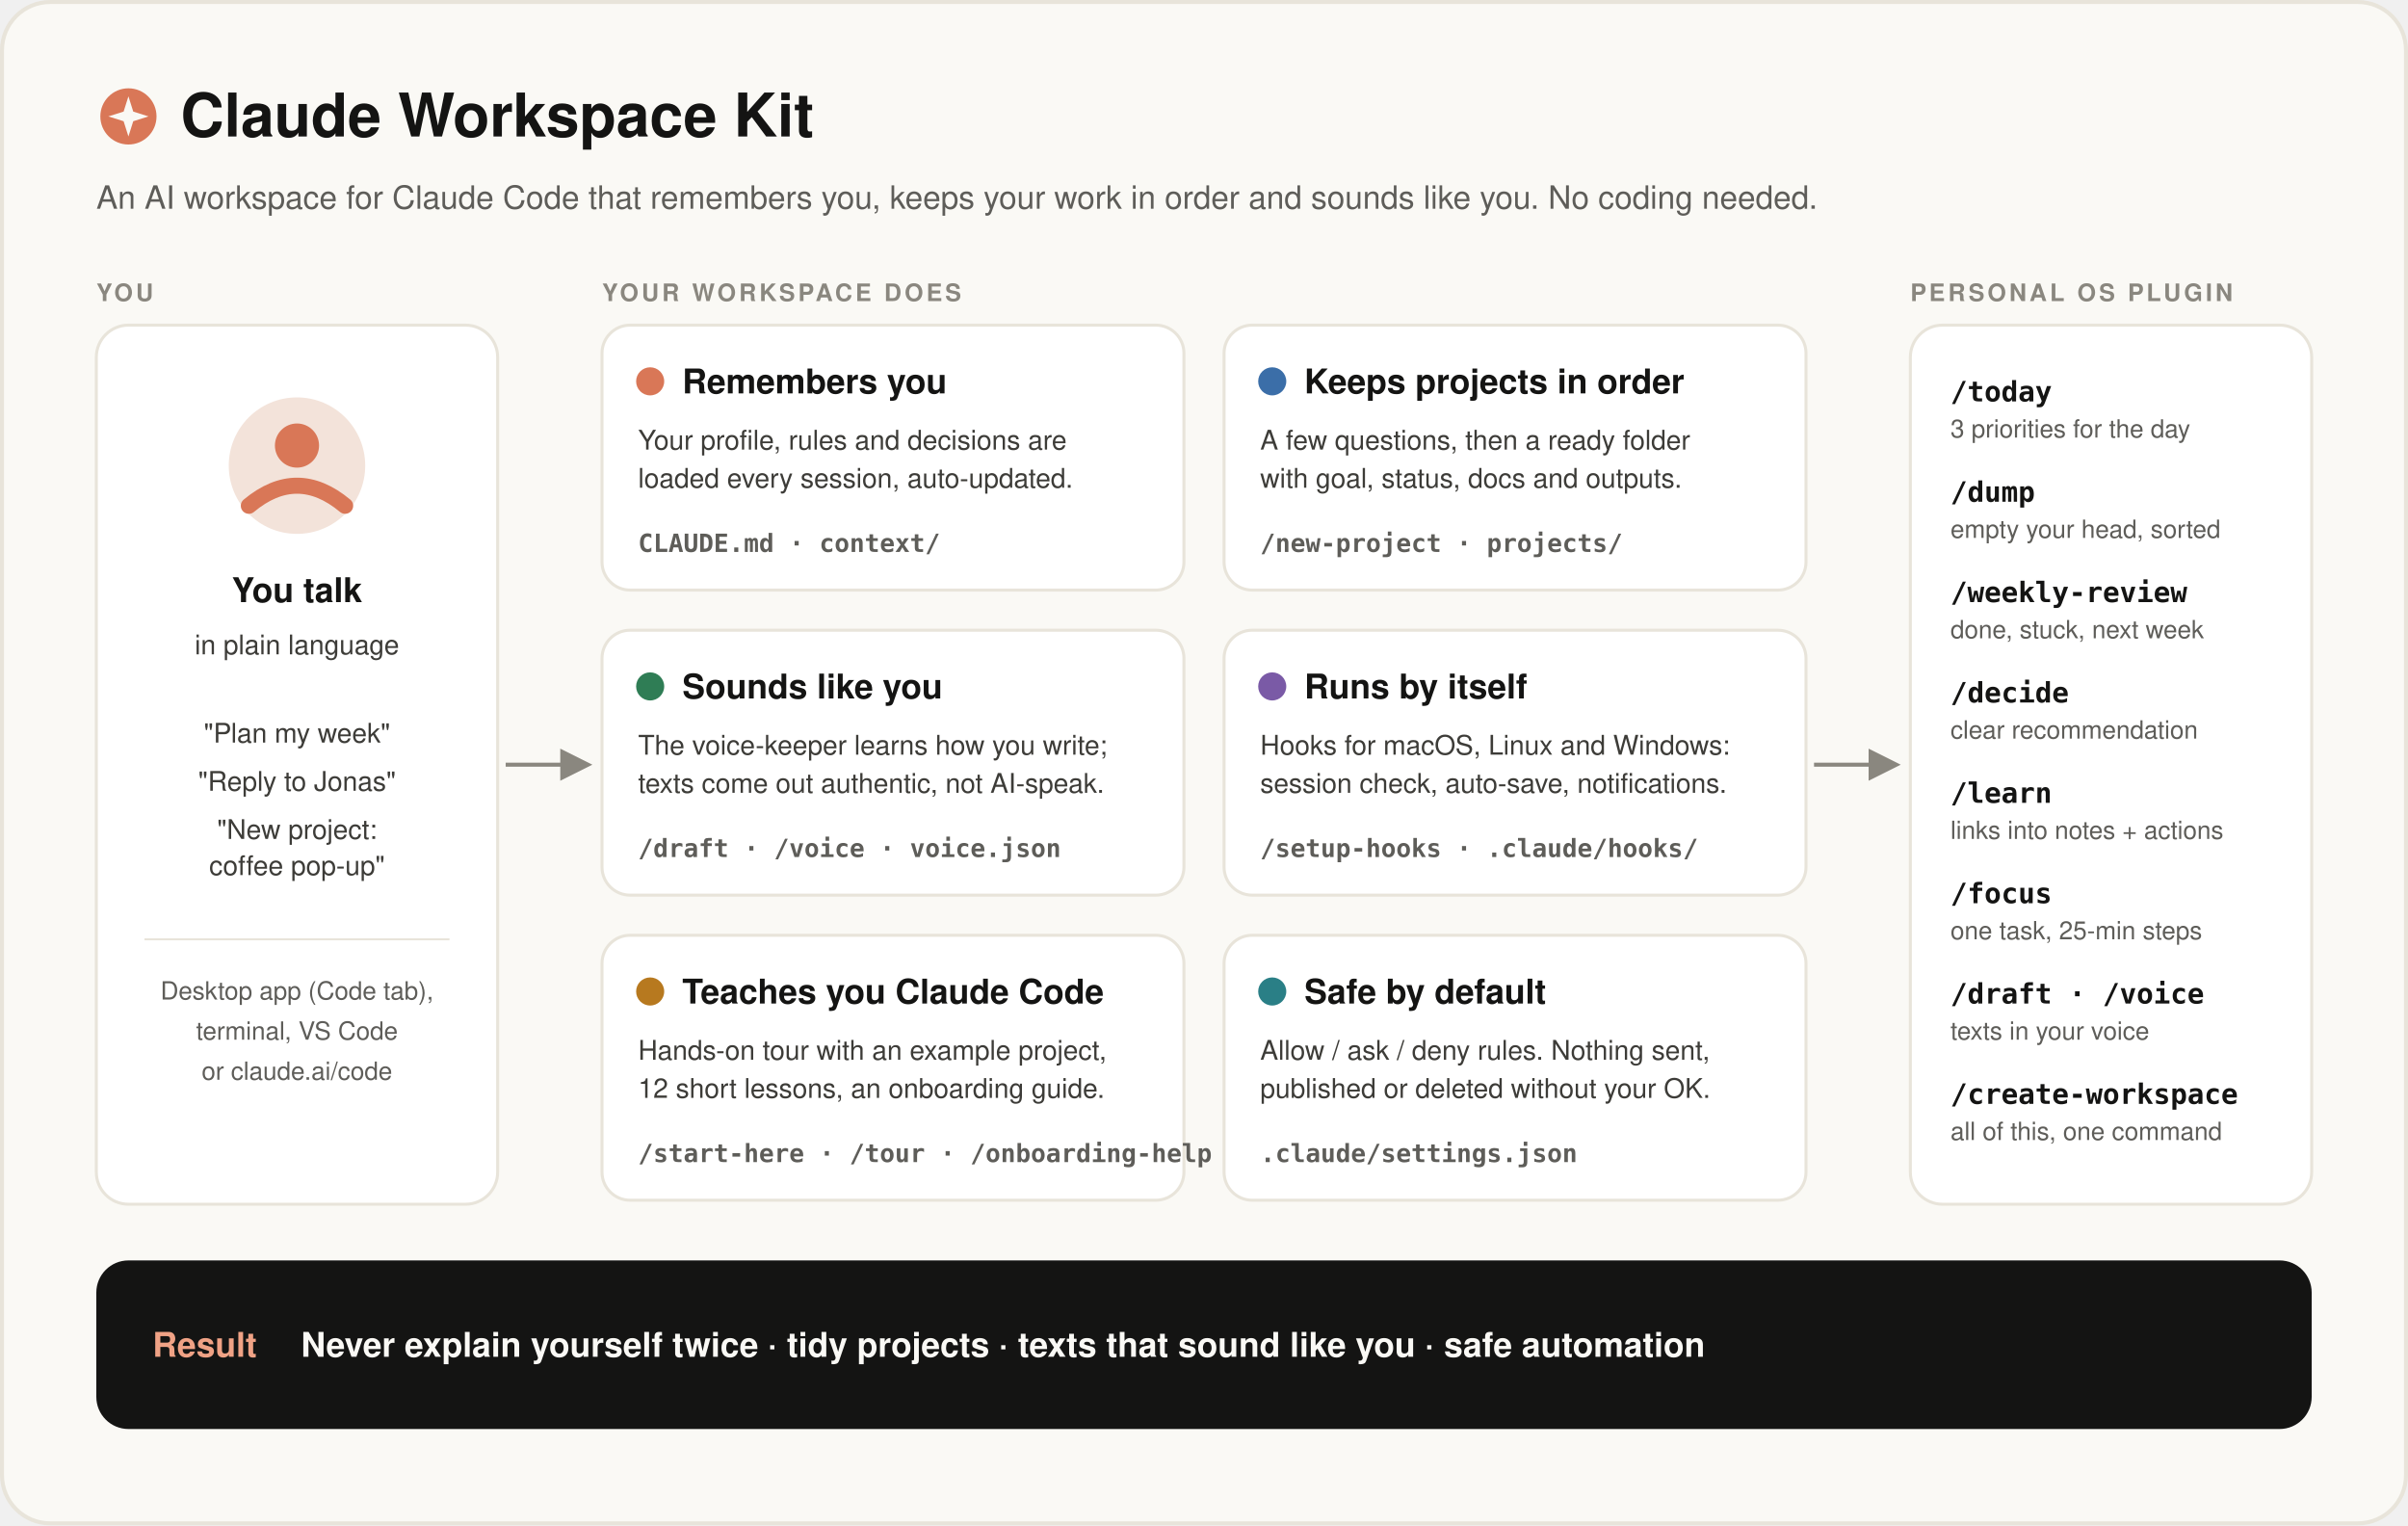
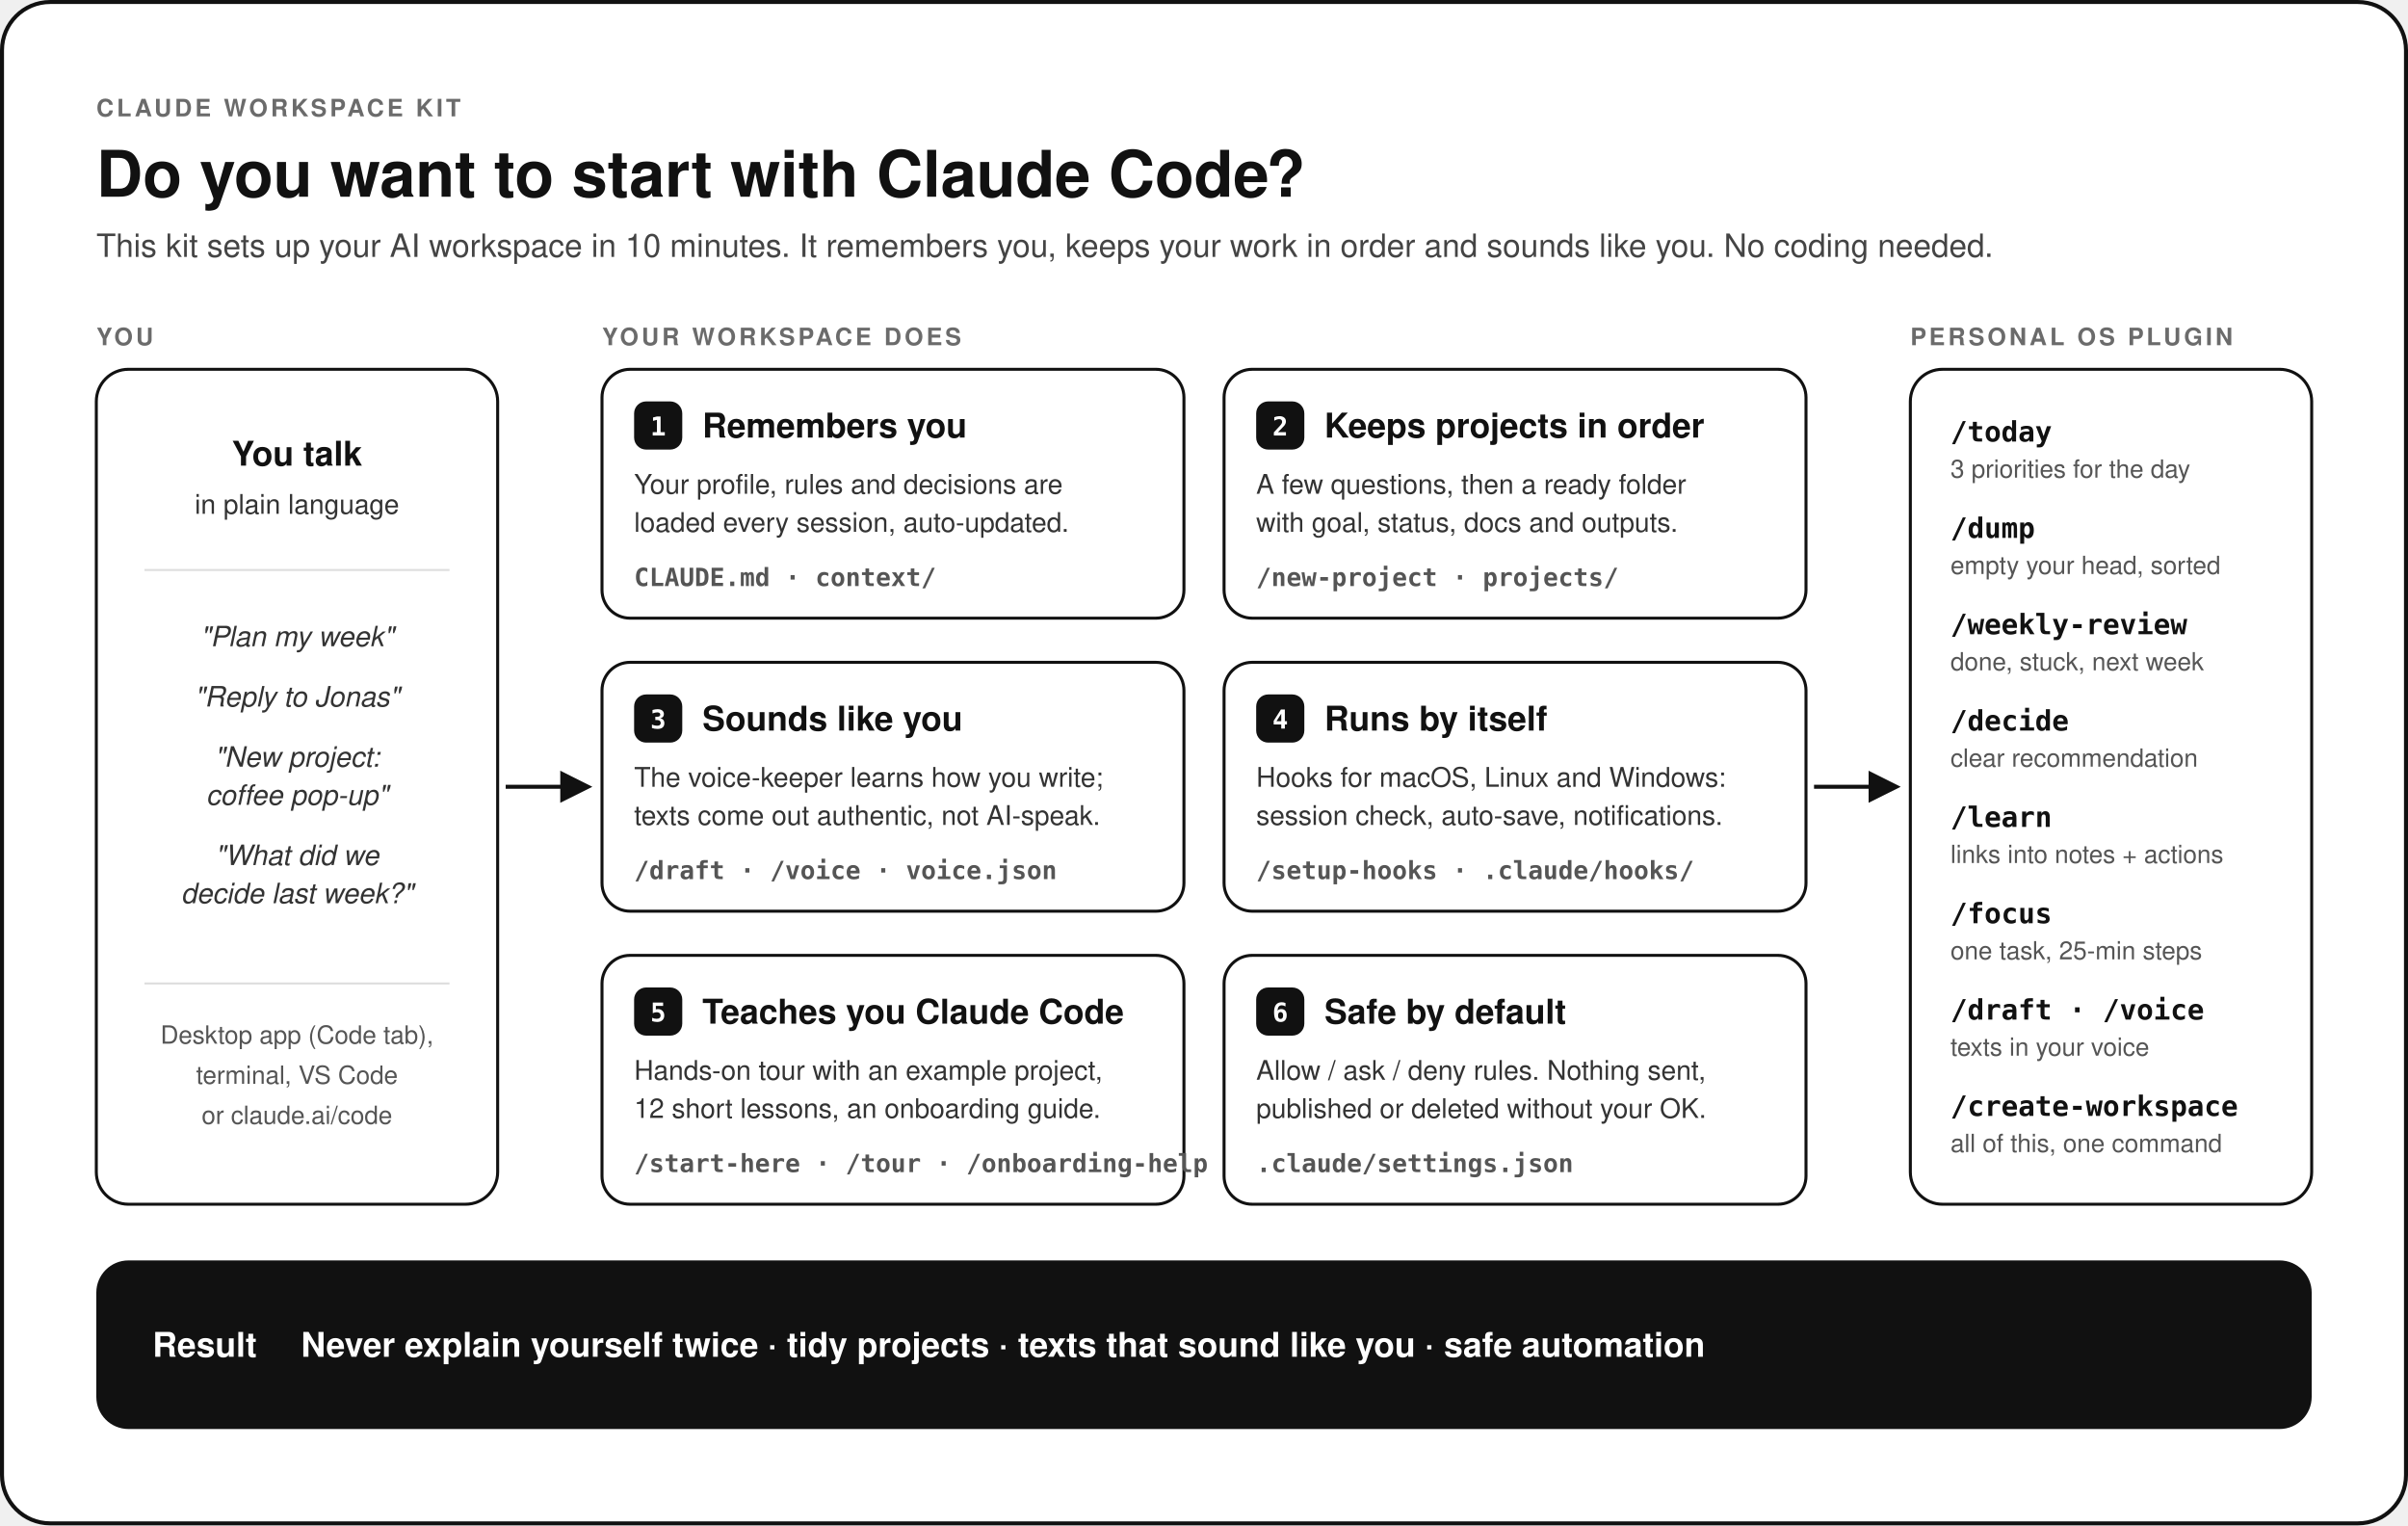
<svg xmlns="http://www.w3.org/2000/svg" width="1200" height="760" viewBox="0 0 1200 760" role="img" aria-labelledby="t d">
  <defs>
    <marker id="arrow" viewBox="0 0 10 10" refX="8" refY="5" markerWidth="8" markerHeight="8" orient="auto-start-reverse">
-       <path d="M0 0 L10 5 L0 10 z" fill="#8A877F" />
+       <path d="M0 0 L10 5 L0 10 z" fill="#111111" />
    </marker>
    <style>
-       .h { font: 700 30px -apple-system, "Segoe UI", Helvetica, Arial, sans-serif; fill: #141413; }
-       .sub { font: 400 16px -apple-system, "Segoe UI", Helvetica, Arial, sans-serif; fill: #5E5D59; }
-       .ct { font: 700 17px -apple-system, "Segoe UI", Helvetica, Arial, sans-serif; fill: #141413; }
-       .cb { font: 400 13.5px -apple-system, "Segoe UI", Helvetica, Arial, sans-serif; fill: #3D3C38; }
-       .cm { font: 600 12.5px ui-monospace, "SFMono-Regular", Consolas, Menlo, monospace; fill: #5E5D59; }
-       .lab { font: 700 12px -apple-system, "Segoe UI", Helvetica, Arial, sans-serif; fill: #8A877F; letter-spacing: 1.5px; }
-       .cmd { font: 600 14px ui-monospace, "SFMono-Regular", Consolas, Menlo, monospace; fill: #141413; }
-       .cmdd { font: 400 12.5px -apple-system, "Segoe UI", Helvetica, Arial, sans-serif; fill: #5E5D59; }
-       .band { font: 600 17px -apple-system, "Segoe UI", Helvetica, Arial, sans-serif; fill: #FAF9F5; }
-       .bandk { font: 700 17px -apple-system, "Segoe UI", Helvetica, Arial, sans-serif; fill: #F0A285; }
+       .k { font: 700 12px -apple-system, "Segoe UI", Helvetica, Arial, sans-serif; fill: #6B6B6B; letter-spacing: 1.5px; }
+       .h { font: 700 32px -apple-system, "Segoe UI", Helvetica, Arial, sans-serif; fill: #111111; }
+       .sub { font: 400 16px -apple-system, "Segoe UI", Helvetica, Arial, sans-serif; fill: #444444; }
+       .ct { font: 700 17px -apple-system, "Segoe UI", Helvetica, Arial, sans-serif; fill: #111111; }
+       .cb { font: 400 13.5px -apple-system, "Segoe UI", Helvetica, Arial, sans-serif; fill: #333333; }
+       .cbi { font: italic 400 14px -apple-system, "Segoe UI", Helvetica, Arial, sans-serif; fill: #333333; }
+       .cm { font: 600 12.5px ui-monospace, "SFMono-Regular", Consolas, Menlo, monospace; fill: #555555; }
+       .cmd { font: 600 14px ui-monospace, "SFMono-Regular", Consolas, Menlo, monospace; fill: #111111; }
+       .cmdd { font: 400 12.5px -apple-system, "Segoe UI", Helvetica, Arial, sans-serif; fill: #555555; }
+       .num { font: 700 13px ui-monospace, "SFMono-Regular", Consolas, Menlo, monospace; fill: #FFFFFF; }
+       .band { font: 600 17px -apple-system, "Segoe UI", Helvetica, Arial, sans-serif; fill: #FFFFFF; }
+       .bandk { font: 700 17px -apple-system, "Segoe UI", Helvetica, Arial, sans-serif; fill: #FFFFFF; }
    </style>
  </defs>
-   <rect x="1" y="1" width="1198" height="758" rx="24" fill="#FAF9F5" stroke="#E8E4DA" stroke-width="2" />
-   <circle cx="64" cy="58" r="14" fill="#D97757" />
-   <path d="M64 48 L66.4 55.6 L74 58 L66.4 60.4 L64 68 L61.6 60.4 L54 58 L61.6 55.6 Z" fill="#FAF9F5" />
-   <text x="90" y="68" class="h">Claude Workspace Kit</text>
-   <text x="48" y="104" class="sub">An AI workspace for Claude Code that remembers you, keeps your work in order and sounds like you. No coding needed.</text>
-   <text x="48" y="150" class="lab">YOU</text>
-   <rect x="48" y="162" width="200" height="438" rx="16" fill="#FFFFFF" stroke="#E8E4DA" stroke-width="1.5" />
-   <circle cx="148" cy="232" r="34" fill="#F3E3DA" />
-   <circle cx="148" cy="222" r="11" fill="#D97757" />
-   <path d="M124 252 Q148 232 172 252" stroke="#D97757" stroke-width="8" fill="none" stroke-linecap="round" />
-   <text x="148" y="300" class="ct" text-anchor="middle">You talk</text>
-   <text x="148" y="326" class="cb" text-anchor="middle">in plain language</text>
-   <text x="148" y="370" class="cb" text-anchor="middle">"Plan my week"</text>
-   <text x="148" y="394" class="cb" text-anchor="middle">"Reply to Jonas"</text>
-   <text x="148" y="418" class="cb" text-anchor="middle">"New project:</text>
-   <text x="148" y="436" class="cb" text-anchor="middle">coffee pop-up"</text>
-   <line x1="72" y1="468" x2="224" y2="468" stroke="#E8E4DA" />
-   <text x="148" y="498" class="cmdd" text-anchor="middle">Desktop app (Code tab),</text>
-   <text x="148" y="518" class="cmdd" text-anchor="middle">terminal, VS Code</text>
-   <text x="148" y="538" class="cmdd" text-anchor="middle">or claude.ai/code</text>
-   <line x1="252" y1="381" x2="292" y2="381" stroke="#8A877F" stroke-width="2" marker-end="url(#arrow)" />
-   <text x="300" y="150" class="lab">YOUR WORKSPACE DOES</text>
-   <rect x="300" y="162" width="290" height="132" rx="14" fill="#FFFFFF" stroke="#E8E4DA" stroke-width="1.5" />
-   <circle cx="324" cy="190" r="7" fill="#D97757" />
-   <text x="340" y="196" class="ct">Remembers you</text>
-   <text x="318" y="224" class="cb">Your profile, rules and decisions are</text>
-   <text x="318" y="243" class="cb">loaded every session, auto-updated.</text>
-   <text x="318" y="275" class="cm">CLAUDE.md · context/</text>
-   <rect x="610" y="162" width="290" height="132" rx="14" fill="#FFFFFF" stroke="#E8E4DA" stroke-width="1.5" />
-   <circle cx="634" cy="190" r="7" fill="#3B6EA8" />
-   <text x="650" y="196" class="ct">Keeps projects in order</text>
-   <text x="628" y="224" class="cb">A few questions, then a ready folder</text>
-   <text x="628" y="243" class="cb">with goal, status, docs and outputs.</text>
-   <text x="628" y="275" class="cm">/new-project · projects/</text>
-   <rect x="300" y="314" width="290" height="132" rx="14" fill="#FFFFFF" stroke="#E8E4DA" stroke-width="1.5" />
-   <circle cx="324" cy="342" r="7" fill="#2F7D55" />
-   <text x="340" y="348" class="ct">Sounds like you</text>
-   <text x="318" y="376" class="cb">The voice-keeper learns how you write;</text>
-   <text x="318" y="395" class="cb">texts come out authentic, not AI-speak.</text>
-   <text x="318" y="427" class="cm">/draft · /voice · voice.json</text>
-   <rect x="610" y="314" width="290" height="132" rx="14" fill="#FFFFFF" stroke="#E8E4DA" stroke-width="1.5" />
-   <circle cx="634" cy="342" r="7" fill="#7A5AA6" />
-   <text x="650" y="348" class="ct">Runs by itself</text>
-   <text x="628" y="376" class="cb">Hooks for macOS, Linux and Windows:</text>
-   <text x="628" y="395" class="cb">session check, auto-save, notifications.</text>
-   <text x="628" y="427" class="cm">/setup-hooks · .claude/hooks/</text>
-   <rect x="300" y="466" width="290" height="132" rx="14" fill="#FFFFFF" stroke="#E8E4DA" stroke-width="1.5" />
-   <circle cx="324" cy="494" r="7" fill="#B7791F" />
-   <text x="340" y="500" class="ct">Teaches you Claude Code</text>
-   <text x="318" y="528" class="cb">Hands-on tour with an example project,</text>
-   <text x="318" y="547" class="cb">12 short lessons, an onboarding guide.</text>
-   <text x="318" y="579" class="cm">/start-here · /tour · /onboarding-help</text>
-   <rect x="610" y="466" width="290" height="132" rx="14" fill="#FFFFFF" stroke="#E8E4DA" stroke-width="1.5" />
-   <circle cx="634" cy="494" r="7" fill="#2A7F86" />
-   <text x="650" y="500" class="ct">Safe by default</text>
-   <text x="628" y="528" class="cb">Allow / ask / deny rules. Nothing sent,</text>
-   <text x="628" y="547" class="cb">published or deleted without your OK.</text>
-   <text x="628" y="579" class="cm">.claude/settings.json</text>
-   <line x1="904" y1="381" x2="944" y2="381" stroke="#8A877F" stroke-width="2" marker-end="url(#arrow)" />
-   <text x="952" y="150" class="lab">PERSONAL OS PLUGIN</text>
-   <rect x="952" y="162" width="200" height="438" rx="16" fill="#FFFFFF" stroke="#E8E4DA" stroke-width="1.5" />
-   <text x="972" y="200" class="cmd">/today</text>
-   <text x="972" y="218" class="cmdd">3 priorities for the day</text>
-   <text x="972" y="250" class="cmd">/dump</text>
-   <text x="972" y="268" class="cmdd">empty your head, sorted</text>
-   <text x="972" y="300" class="cmd">/weekly-review</text>
-   <text x="972" y="318" class="cmdd">done, stuck, next week</text>
-   <text x="972" y="350" class="cmd">/decide</text>
-   <text x="972" y="368" class="cmdd">clear recommendation</text>
-   <text x="972" y="400" class="cmd">/learn</text>
-   <text x="972" y="418" class="cmdd">links into notes + actions</text>
-   <text x="972" y="450" class="cmd">/focus</text>
-   <text x="972" y="468" class="cmdd">one task, 25-min steps</text>
-   <text x="972" y="500" class="cmd">/draft · /voice</text>
-   <text x="972" y="518" class="cmdd">texts in your voice</text>
-   <text x="972" y="550" class="cmd">/create-workspace</text>
-   <text x="972" y="568" class="cmdd">all of this, one command</text>
-   <rect x="48" y="628" width="1104" height="84" rx="16" fill="#141413" />
+   <rect x="1" y="1" width="1198" height="758" rx="24" fill="#FFFFFF" stroke="#111111" stroke-width="2" />
+   <text x="48" y="58" class="k">CLAUDE WORKSPACE KIT</text>
+   <text x="48" y="98" class="h">Do you want to start with Claude Code?</text>
+   <text x="48" y="128" class="sub">This kit sets up your AI workspace in 10 minutes. It remembers you, keeps your work in order and sounds like you. No coding needed.</text>
+   <text x="48" y="172" class="k">YOU</text>
+   <rect x="48" y="184" width="200" height="416" rx="16" fill="#FFFFFF" stroke="#111111" stroke-width="1.5" />
+   <text x="148" y="232" class="ct" text-anchor="middle">You talk</text>
+   <text x="148" y="256" class="cb" text-anchor="middle">in plain language</text>
+   <line x1="72" y1="284" x2="224" y2="284" stroke="#DDDDDD" />
+   <text x="148" y="322" class="cbi" text-anchor="middle">"Plan my week"</text>
+   <text x="148" y="352" class="cbi" text-anchor="middle">"Reply to Jonas"</text>
+   <text x="148" y="382" class="cbi" text-anchor="middle">"New project:</text>
+   <text x="148" y="401" class="cbi" text-anchor="middle">coffee pop-up"</text>
+   <text x="148" y="431" class="cbi" text-anchor="middle">"What did we</text>
+   <text x="148" y="450" class="cbi" text-anchor="middle">decide last week?"</text>
+   <line x1="72" y1="490" x2="224" y2="490" stroke="#DDDDDD" />
+   <text x="148" y="520" class="cmdd" text-anchor="middle">Desktop app (Code tab),</text>
+   <text x="148" y="540" class="cmdd" text-anchor="middle">terminal, VS Code</text>
+   <text x="148" y="560" class="cmdd" text-anchor="middle">or claude.ai/code</text>
+   <line x1="252" y1="392" x2="292" y2="392" stroke="#111111" stroke-width="2" marker-end="url(#arrow)" />
+   <text x="300" y="172" class="k">YOUR WORKSPACE DOES</text>
+   <rect x="300" y="184" width="290" height="124" rx="14" fill="#FFFFFF" stroke="#111111" stroke-width="1.5" />
+   <rect x="316" y="200" width="24" height="24" rx="6" fill="#111111" />
+   <text x="328" y="217" class="num" text-anchor="middle">1</text>
+   <text x="350" y="218" class="ct">Remembers you</text>
+   <text x="316" y="246" class="cb">Your profile, rules and decisions are</text>
+   <text x="316" y="265" class="cb">loaded every session, auto-updated.</text>
+   <text x="316" y="292" class="cm">CLAUDE.md · context/</text>
+   <rect x="610" y="184" width="290" height="124" rx="14" fill="#FFFFFF" stroke="#111111" stroke-width="1.5" />
+   <rect x="626" y="200" width="24" height="24" rx="6" fill="#111111" />
+   <text x="638" y="217" class="num" text-anchor="middle">2</text>
+   <text x="660" y="218" class="ct">Keeps projects in order</text>
+   <text x="626" y="246" class="cb">A few questions, then a ready folder</text>
+   <text x="626" y="265" class="cb">with goal, status, docs and outputs.</text>
+   <text x="626" y="292" class="cm">/new-project · projects/</text>
+   <rect x="300" y="330" width="290" height="124" rx="14" fill="#FFFFFF" stroke="#111111" stroke-width="1.5" />
+   <rect x="316" y="346" width="24" height="24" rx="6" fill="#111111" />
+   <text x="328" y="363" class="num" text-anchor="middle">3</text>
+   <text x="350" y="364" class="ct">Sounds like you</text>
+   <text x="316" y="392" class="cb">The voice-keeper learns how you write;</text>
+   <text x="316" y="411" class="cb">texts come out authentic, not AI-speak.</text>
+   <text x="316" y="438" class="cm">/draft · /voice · voice.json</text>
+   <rect x="610" y="330" width="290" height="124" rx="14" fill="#FFFFFF" stroke="#111111" stroke-width="1.5" />
+   <rect x="626" y="346" width="24" height="24" rx="6" fill="#111111" />
+   <text x="638" y="363" class="num" text-anchor="middle">4</text>
+   <text x="660" y="364" class="ct">Runs by itself</text>
+   <text x="626" y="392" class="cb">Hooks for macOS, Linux and Windows:</text>
+   <text x="626" y="411" class="cb">session check, auto-save, notifications.</text>
+   <text x="626" y="438" class="cm">/setup-hooks · .claude/hooks/</text>
+   <rect x="300" y="476" width="290" height="124" rx="14" fill="#FFFFFF" stroke="#111111" stroke-width="1.5" />
+   <rect x="316" y="492" width="24" height="24" rx="6" fill="#111111" />
+   <text x="328" y="509" class="num" text-anchor="middle">5</text>
+   <text x="350" y="510" class="ct">Teaches you Claude Code</text>
+   <text x="316" y="538" class="cb">Hands-on tour with an example project,</text>
+   <text x="316" y="557" class="cb">12 short lessons, an onboarding guide.</text>
+   <text x="316" y="584" class="cm">/start-here · /tour · /onboarding-help</text>
+   <rect x="610" y="476" width="290" height="124" rx="14" fill="#FFFFFF" stroke="#111111" stroke-width="1.5" />
+   <rect x="626" y="492" width="24" height="24" rx="6" fill="#111111" />
+   <text x="638" y="509" class="num" text-anchor="middle">6</text>
+   <text x="660" y="510" class="ct">Safe by default</text>
+   <text x="626" y="538" class="cb">Allow / ask / deny rules. Nothing sent,</text>
+   <text x="626" y="557" class="cb">published or deleted without your OK.</text>
+   <text x="626" y="584" class="cm">.claude/settings.json</text>
+   <line x1="904" y1="392" x2="944" y2="392" stroke="#111111" stroke-width="2" marker-end="url(#arrow)" />
+   <text x="952" y="172" class="k">PERSONAL OS PLUGIN</text>
+   <rect x="952" y="184" width="200" height="416" rx="16" fill="#FFFFFF" stroke="#111111" stroke-width="1.5" />
+   <text x="972" y="220" class="cmd">/today</text>
+   <text x="972" y="238" class="cmdd">3 priorities for the day</text>
+   <text x="972" y="268" class="cmd">/dump</text>
+   <text x="972" y="286" class="cmdd">empty your head, sorted</text>
+   <text x="972" y="316" class="cmd">/weekly-review</text>
+   <text x="972" y="334" class="cmdd">done, stuck, next week</text>
+   <text x="972" y="364" class="cmd">/decide</text>
+   <text x="972" y="382" class="cmdd">clear recommendation</text>
+   <text x="972" y="412" class="cmd">/learn</text>
+   <text x="972" y="430" class="cmdd">links into notes + actions</text>
+   <text x="972" y="460" class="cmd">/focus</text>
+   <text x="972" y="478" class="cmdd">one task, 25-min steps</text>
+   <text x="972" y="508" class="cmd">/draft · /voice</text>
+   <text x="972" y="526" class="cmdd">texts in your voice</text>
+   <text x="972" y="556" class="cmd">/create-workspace</text>
+   <text x="972" y="574" class="cmdd">all of this, one command</text>
+   <rect x="48" y="628" width="1104" height="84" rx="16" fill="#111111" />
  <text x="76" y="676" class="bandk">Result</text>
  <text x="150" y="676" class="band">Never explain yourself twice  ·  tidy projects  ·  texts that sound like you  ·  safe automation</text>
</svg>
